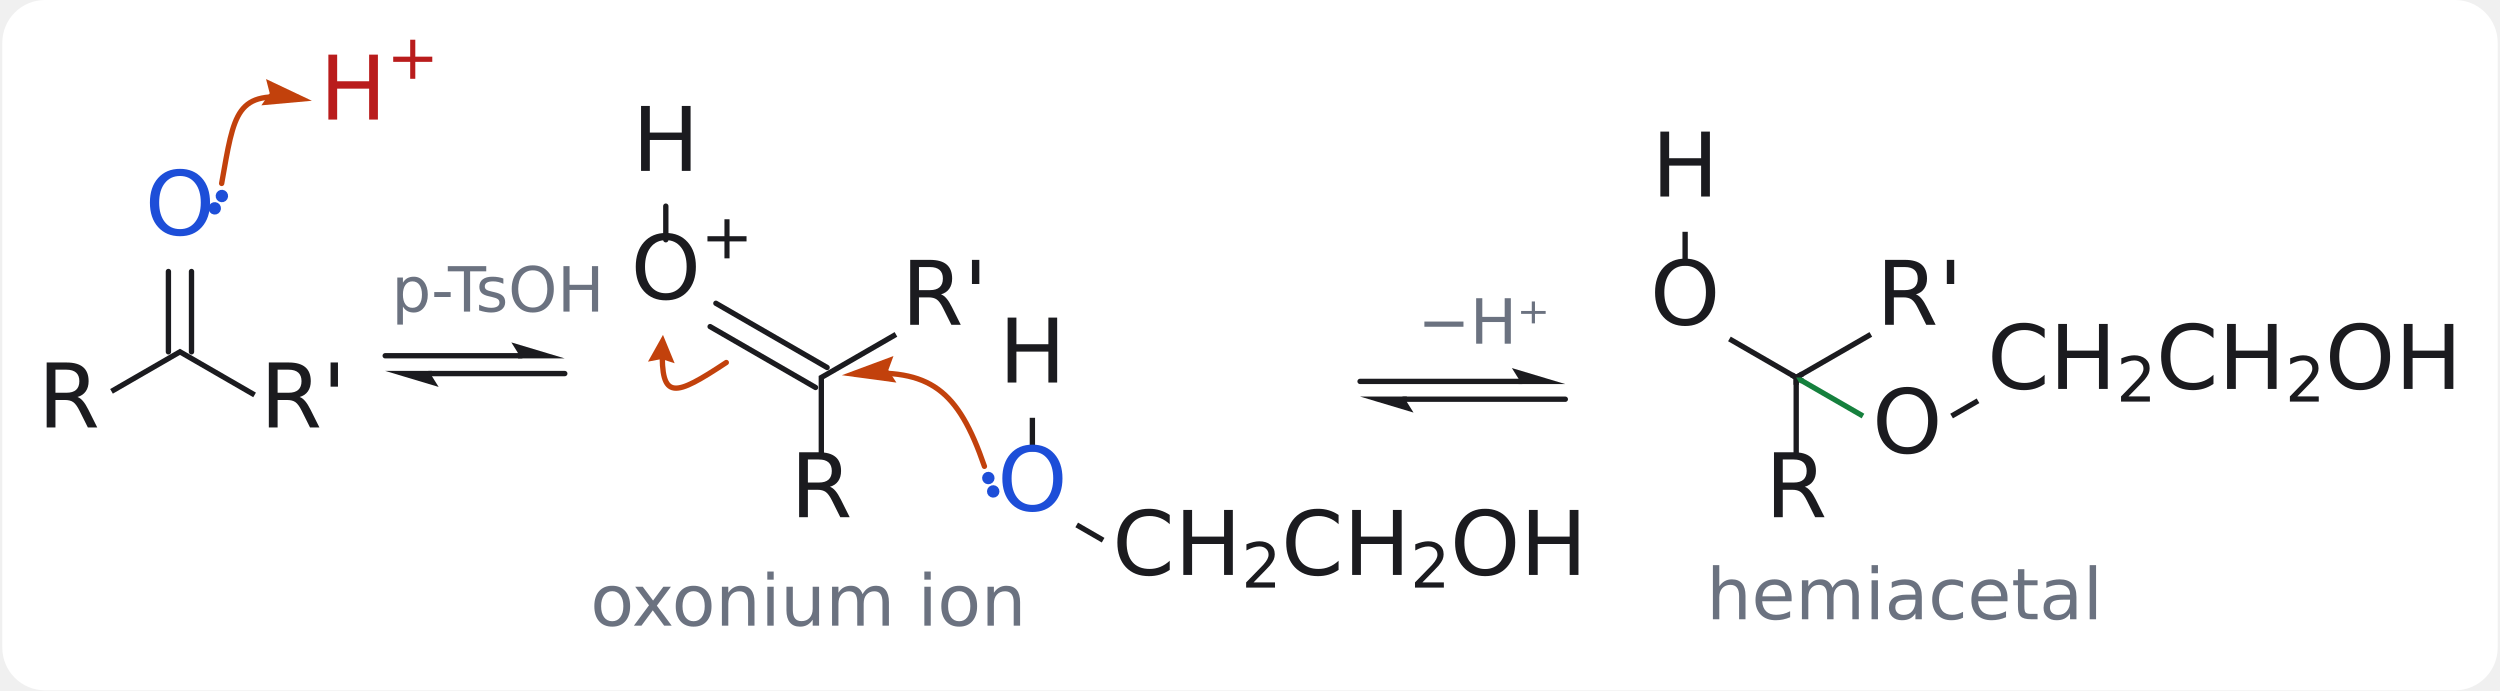
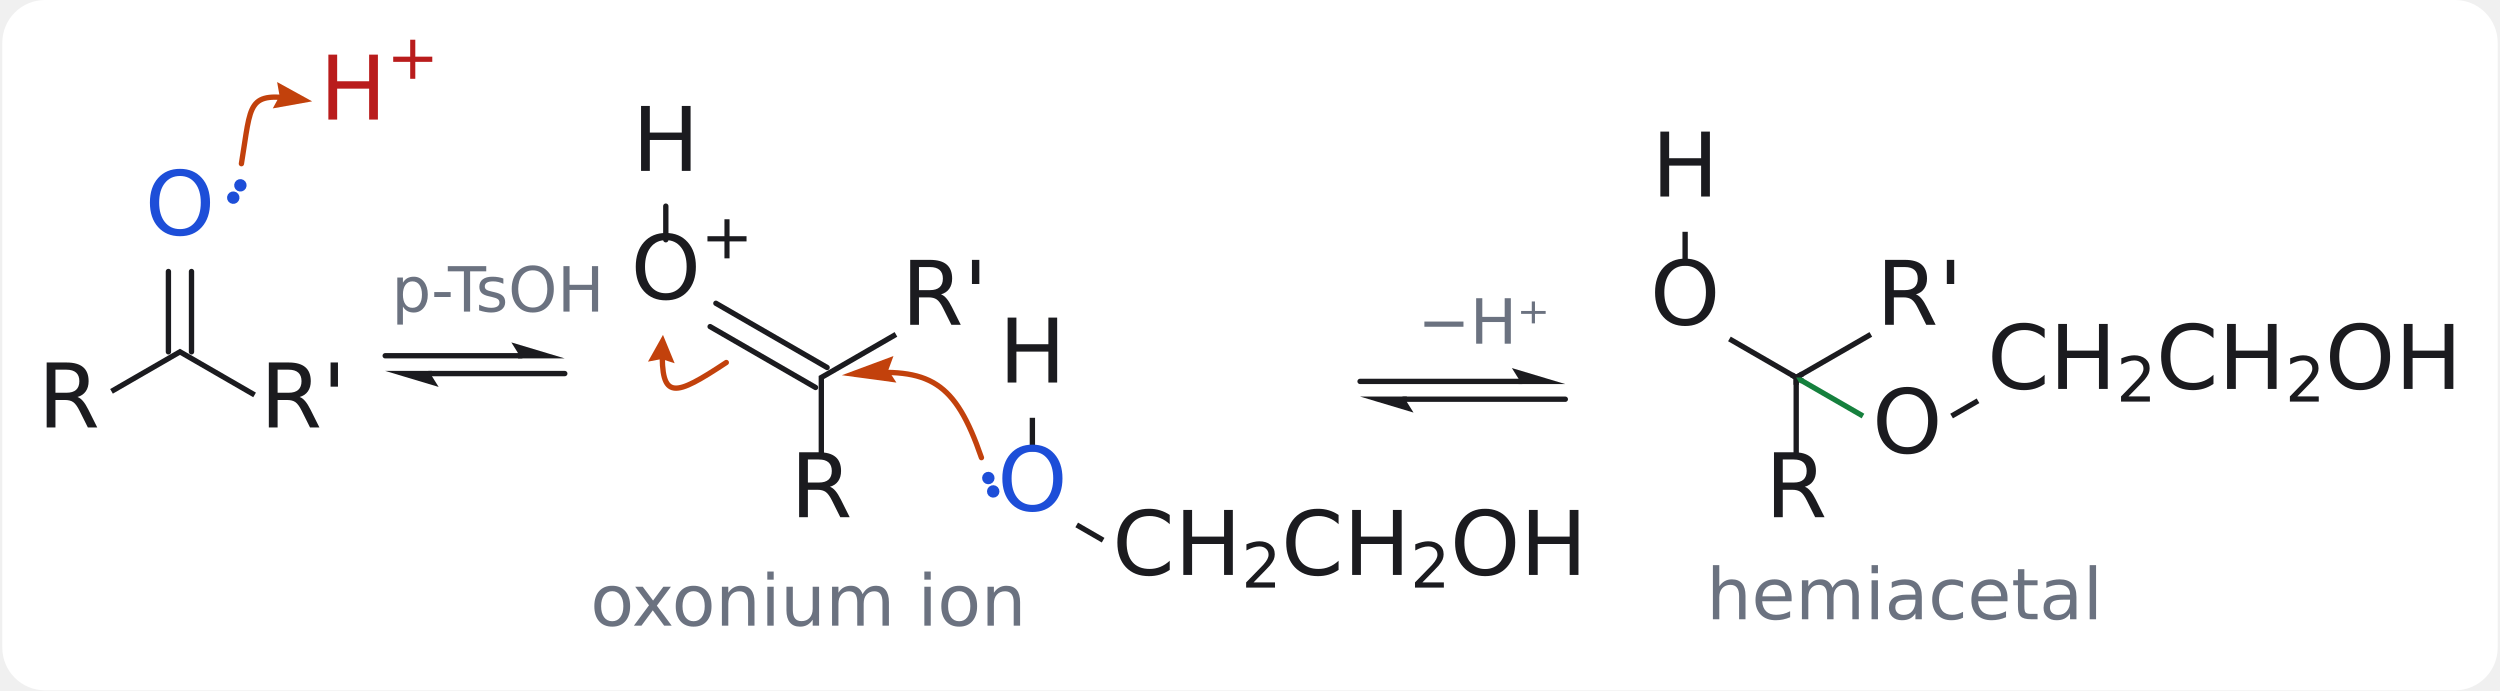
<svg xmlns="http://www.w3.org/2000/svg" viewBox="-58.172 -115.2 817.063 226.034" width="507" height="140">
  <style>.c-ink.fill{fill:#1b1b1f}.c-ink.stroke{stroke:#1b1b1f}.c-arrow.fill{fill:#c2410c}.c-arrow.stroke{stroke:#c2410c}.c-nu.fill{fill:#1d4ed8}.c-nu.stroke{stroke:#1d4ed8}.c-el.fill{fill:#b91c1c}.c-el.stroke{stroke:#b91c1c}.c-good.fill{fill:#15803d}.c-good.stroke{stroke:#15803d}.c-muted.fill{fill:#6b7280}.c-muted.stroke{stroke:#6b7280}.card{fill:#ffffff}@media (prefers-color-scheme: dark){.c-ink.fill{fill:#e6e6ea}.c-ink.stroke{stroke:#e6e6ea}.c-arrow.fill{fill:#ff9f5a}.c-arrow.stroke{stroke:#ff9f5a}.c-nu.fill{fill:#8ab4ff}.c-nu.stroke{stroke:#8ab4ff}.c-el.fill{fill:#ff8a8a}.c-el.stroke{stroke:#ff8a8a}.c-good.fill{fill:#6ee7a0}.c-good.stroke{stroke:#6ee7a0}.c-muted.fill{fill:#9ca3af}.c-muted.stroke{stroke:#9ca3af}.card{fill:#1e1e1e}}</style>
  <rect class="card" x="-58.172" y="-115.200" width="817.063" height="226.034" rx="14" />
  <line class="c-ink stroke" x1="-3.78" y1="0" x2="-3.78" y2="-26.303" stroke-width="1.75" stroke-linecap="round" />
  <line class="c-ink stroke" x1="3.78" y1="0" x2="3.78" y2="-26.303" stroke-width="1.75" stroke-linecap="round" />
  <line class="c-ink stroke" x1="208.11" y1="11.674" x2="173.587" y2="-8.259" stroke-width="1.75" stroke-linecap="round" />
  <line class="c-ink stroke" x1="211.89" y1="5.126" x2="175.477" y2="-15.897" stroke-width="1.75" stroke-linecap="round" />
  <line class="c-ink stroke" x1="159.079" y1="-36.697" x2="159.079" y2="-47.702" stroke-width="1.75" stroke-linecap="round" />
  <path class="c-ink fill stroke" d="M529.2 7.39 L528.122 6.767 L527.247 8.283 L528.325 8.905 L529.2 8.4 Z M528.325 8.905 L528.325 10.791 L530.075 10.791 L530.075 9.916 L529.2 8.4 Z M530.95 8.4 L531.708 7.962 L530.833 6.447 L529.2 7.39 L529.2 8.4 Z M530.075 9.916 L530.833 10.353 L531.708 8.838 L530.95 8.4 L529.2 8.4 Z " stroke-width="0" stroke-linecap="round" stroke-linejoin="round" />
  <path class="c-ink fill stroke" d="M-0 -1.01 L-22.85 12.183 L-21.975 13.698 L0 1.01 Z M-0 1.01 L23.998 14.866 L24.873 13.35 L0 -1.01 Z M209.125 7.895 L209.125 35.102 L210.875 35.102 L210.875 8.905 Z M210.875 8.905 L234.873 -4.95 L233.998 -6.466 L209.125 7.895 Z M279.982 32.603 L279.982 21.598 L278.232 21.598 L278.232 32.603 Z M293.177 57.434 L301.83 62.43 L302.705 60.914 L294.052 55.918 Z M529.2 7.39 L507.773 -4.982 L506.898 -3.466 L528.325 8.905 L529.2 8.4 Z M493.703 -28.297 L493.703 -39.302 L491.953 -39.302 L491.953 -28.297 Z M528.325 8.905 L528.325 35.102 L530.075 35.102 L530.075 9.916 L529.2 8.4 Z M530.95 8.4 L554.072 -4.95 L553.197 -6.466 L529.2 7.39 L529.2 8.4 Z M580.517 21.782 L589.17 16.786 L588.295 15.27 L579.642 20.266 Z " stroke-width="0" stroke-linecap="round" stroke-linejoin="round" />
  <path class="c-good fill stroke" d="M530.075 9.916 L550.627 21.782 L551.502 20.266 L530.95 8.4 L529.2 8.4 Z " stroke-width="0" stroke-linecap="round" stroke-linejoin="round" />
  <text class="c-nu fill" xml:space="preserve" x="-11.479" y="-58.456" font-family="DejaVu Sans, Noto Sans CJK KR, Noto Sans CJK JP, sans-serif" font-size="29.167" font-weight="normal" font-style="normal" text-decoration="none" dominant-baseline="text-before-edge">O</text>
-   <path class="c-nu fill stroke" d="M11.974 -47.99 C12.532 -47.667 12.723 -46.954 12.401 -46.396 C12.079 -45.838 11.365 -45.647 10.807 -45.969 C10.249 -46.291 10.058 -47.005 10.38 -47.563 C10.703 -48.121 11.416 -48.312 11.974 -47.99 Z " stroke-width="1.75" stroke-linecap="round" stroke-linejoin="round" />
-   <path class="c-nu fill stroke" d="M14.307 -52.031 C14.865 -51.709 15.057 -50.995 14.734 -50.437 C14.412 -49.879 13.699 -49.688 13.141 -50.01 C12.583 -50.333 12.392 -51.046 12.714 -51.604 C13.036 -52.162 13.749 -52.353 14.307 -52.031 Z " stroke-width="1.75" stroke-linecap="round" stroke-linejoin="round" />
+   <path class="c-nu fill stroke" d="M18.036 -51.49 C18.594 -51.167 18.785 -50.454 18.463 -49.896 C18.141 -49.338 17.428 -49.147 16.87 -49.469 C16.312 -49.791 16.12 -50.505 16.443 -51.063 C16.765 -51.621 17.478 -51.812 18.036 -51.49 Z " stroke-width="1.75" stroke-linecap="round" stroke-linejoin="round" />
+   <path class="c-nu fill stroke" d="M20.37 -55.531 C20.928 -55.209 21.119 -54.495 20.797 -53.937 C20.474 -53.379 19.761 -53.188 19.203 -53.51 C18.645 -53.833 18.454 -54.546 18.776 -55.104 C19.098 -55.662 19.812 -55.853 20.37 -55.531 Z " stroke-width="1.75" stroke-linecap="round" stroke-linejoin="round" />
  <text class="c-ink fill" xml:space="preserve" x="-46.505" y="4.558" font-family="DejaVu Sans, Noto Sans CJK KR, Noto Sans CJK JP, sans-serif" font-size="29.167" font-weight="normal" font-style="normal" text-decoration="none" dominant-baseline="text-before-edge">R</text>
  <text class="c-ink fill" xml:space="preserve" x="26.239" y="4.558" font-family="DejaVu Sans, Noto Sans CJK KR, Noto Sans CJK JP, sans-serif" font-size="29.167" font-weight="normal" font-style="normal" text-decoration="none" dominant-baseline="text-before-edge">R'</text>
  <text class="c-el fill" xml:space="preserve" x="45.734" y="-96.242" font-family="DejaVu Sans, Noto Sans CJK KR, Noto Sans CJK JP, sans-serif" font-size="29.167" font-weight="normal" font-style="normal" text-decoration="none" dominant-baseline="text-before-edge">H</text>
  <text class="c-el fill" xml:space="preserve" x="67.666" y="-103.534" font-family="DejaVu Sans, Noto Sans CJK KR, Noto Sans CJK JP, sans-serif" font-size="20.417" font-weight="normal" font-style="normal" text-decoration="none" dominant-baseline="text-before-edge">+</text>
  <text class="c-ink fill" xml:space="preserve" x="147.601" y="-37.456" font-family="DejaVu Sans, Noto Sans CJK KR, Noto Sans CJK JP, sans-serif" font-size="29.167" font-weight="normal" font-style="normal" text-decoration="none" dominant-baseline="text-before-edge">O</text>
  <text class="c-ink fill" xml:space="preserve" x="170.558" y="-44.748" font-family="DejaVu Sans, Noto Sans CJK KR, Noto Sans CJK JP, sans-serif" font-size="20.417" font-weight="normal" font-style="normal" text-decoration="none" dominant-baseline="text-before-edge">+</text>
  <text class="c-ink fill" xml:space="preserve" x="148.113" y="-79.442" font-family="DejaVu Sans, Noto Sans CJK KR, Noto Sans CJK JP, sans-serif" font-size="29.167" font-weight="normal" font-style="normal" text-decoration="none" dominant-baseline="text-before-edge">H</text>
  <text class="c-ink fill" xml:space="preserve" x="199.867" y="33.958" font-family="DejaVu Sans, Noto Sans CJK KR, Noto Sans CJK JP, sans-serif" font-size="29.167" font-weight="normal" font-style="normal" text-decoration="none" dominant-baseline="text-before-edge">R</text>
  <text class="c-ink fill" xml:space="preserve" x="236.239" y="-29.042" font-family="DejaVu Sans, Noto Sans CJK KR, Noto Sans CJK JP, sans-serif" font-size="29.167" font-weight="normal" font-style="normal" text-decoration="none" dominant-baseline="text-before-edge">R'</text>
  <text class="c-nu fill" xml:space="preserve" x="267.628" y="31.844" font-family="DejaVu Sans, Noto Sans CJK KR, Noto Sans CJK JP, sans-serif" font-size="29.167" font-weight="normal" font-style="normal" text-decoration="none" dominant-baseline="text-before-edge">O</text>
  <path class="c-nu fill stroke" d="M265.082 42.415 C264.477 42.636 263.807 42.324 263.587 41.718 C263.367 41.113 263.679 40.443 264.284 40.223 C264.89 40.002 265.559 40.315 265.78 40.92 C266 41.526 265.688 42.195 265.082 42.415 Z " stroke-width="1.75" stroke-linecap="round" stroke-linejoin="round" />
  <path class="c-nu fill stroke" d="M266.678 46.801 C266.073 47.021 265.403 46.709 265.183 46.103 C264.963 45.498 265.275 44.828 265.88 44.608 C266.486 44.388 267.155 44.7 267.376 45.305 C267.596 45.911 267.284 46.58 266.678 46.801 Z " stroke-width="1.75" stroke-linecap="round" stroke-linejoin="round" />
  <text class="c-ink fill" xml:space="preserve" x="268.141" y="-10.142" font-family="DejaVu Sans, Noto Sans CJK KR, Noto Sans CJK JP, sans-serif" font-size="29.167" font-weight="normal" font-style="normal" text-decoration="none" dominant-baseline="text-before-edge">H</text>
  <text class="c-ink fill" xml:space="preserve" x="305.296" y="52.844" font-family="DejaVu Sans, Noto Sans CJK KR, Noto Sans CJK JP, sans-serif" font-size="29.167" font-weight="normal" font-style="normal" text-decoration="none" dominant-baseline="text-before-edge">CH</text>
  <text class="c-ink fill" xml:space="preserve" x="347.593" y="63.052" font-family="DejaVu Sans, Noto Sans CJK KR, Noto Sans CJK JP, sans-serif" font-size="20.417" font-weight="normal" font-style="normal" text-decoration="none" dominant-baseline="text-before-edge">2</text>
  <text class="c-ink fill" xml:space="preserve" x="360.583" y="52.844" font-family="DejaVu Sans, Noto Sans CJK KR, Noto Sans CJK JP, sans-serif" font-size="29.167" font-weight="normal" font-style="normal" text-decoration="none" dominant-baseline="text-before-edge">CH</text>
  <text class="c-ink fill" xml:space="preserve" x="402.881" y="63.052" font-family="DejaVu Sans, Noto Sans CJK KR, Noto Sans CJK JP, sans-serif" font-size="20.417" font-weight="normal" font-style="normal" text-decoration="none" dominant-baseline="text-before-edge">2</text>
  <text class="c-ink fill" xml:space="preserve" x="415.87" y="52.844" font-family="DejaVu Sans, Noto Sans CJK KR, Noto Sans CJK JP, sans-serif" font-size="29.167" font-weight="normal" font-style="normal" text-decoration="none" dominant-baseline="text-before-edge">OH</text>
  <text class="c-ink fill" xml:space="preserve" x="481.349" y="-29.056" font-family="DejaVu Sans, Noto Sans CJK KR, Noto Sans CJK JP, sans-serif" font-size="29.167" font-weight="normal" font-style="normal" text-decoration="none" dominant-baseline="text-before-edge">O</text>
  <text class="c-ink fill" xml:space="preserve" x="481.862" y="-71.042" font-family="DejaVu Sans, Noto Sans CJK KR, Noto Sans CJK JP, sans-serif" font-size="29.167" font-weight="normal" font-style="normal" text-decoration="none" dominant-baseline="text-before-edge">H</text>
  <text class="c-ink fill" xml:space="preserve" x="519.067" y="33.958" font-family="DejaVu Sans, Noto Sans CJK KR, Noto Sans CJK JP, sans-serif" font-size="29.167" font-weight="normal" font-style="normal" text-decoration="none" dominant-baseline="text-before-edge">R</text>
  <text class="c-ink fill" xml:space="preserve" x="555.439" y="-29.042" font-family="DejaVu Sans, Noto Sans CJK KR, Noto Sans CJK JP, sans-serif" font-size="29.167" font-weight="normal" font-style="normal" text-decoration="none" dominant-baseline="text-before-edge">R'</text>
  <text class="c-ink fill" xml:space="preserve" x="554.093" y="12.944" font-family="DejaVu Sans, Noto Sans CJK KR, Noto Sans CJK JP, sans-serif" font-size="29.167" font-weight="normal" font-style="normal" text-decoration="none" dominant-baseline="text-before-edge">O</text>
  <text class="c-ink fill" xml:space="preserve" x="591.761" y="-8.056" font-family="DejaVu Sans, Noto Sans CJK KR, Noto Sans CJK JP, sans-serif" font-size="29.167" font-weight="normal" font-style="normal" text-decoration="none" dominant-baseline="text-before-edge">CH</text>
  <text class="c-ink fill" xml:space="preserve" x="634.059" y="2.152" font-family="DejaVu Sans, Noto Sans CJK KR, Noto Sans CJK JP, sans-serif" font-size="20.417" font-weight="normal" font-style="normal" text-decoration="none" dominant-baseline="text-before-edge">2</text>
  <text class="c-ink fill" xml:space="preserve" x="647.048" y="-8.056" font-family="DejaVu Sans, Noto Sans CJK KR, Noto Sans CJK JP, sans-serif" font-size="29.167" font-weight="normal" font-style="normal" text-decoration="none" dominant-baseline="text-before-edge">CH</text>
  <text class="c-ink fill" xml:space="preserve" x="689.346" y="2.152" font-family="DejaVu Sans, Noto Sans CJK KR, Noto Sans CJK JP, sans-serif" font-size="20.417" font-weight="normal" font-style="normal" text-decoration="none" dominant-baseline="text-before-edge">2</text>
  <text class="c-ink fill" xml:space="preserve" x="702.335" y="-8.056" font-family="DejaVu Sans, Noto Sans CJK KR, Noto Sans CJK JP, sans-serif" font-size="29.167" font-weight="normal" font-style="normal" text-decoration="none" dominant-baseline="text-before-edge">OH</text>
  <path class="c-ink stroke" d="M67.2 1.283 L111.781 1.283 " fill="none" stroke-width="1.75" stroke-linecap="round" stroke-linejoin="round" />
  <path class="c-ink fill stroke" d="M126 2.158 L108.5 -3.092 L110.688 0.408 L110.688 2.158 L126 2.158 Z " stroke-width="0" stroke-linecap="round" stroke-linejoin="round" />
  <path class="c-ink stroke" d="M126 7.117 L81.419 7.117 " fill="none" stroke-width="1.75" stroke-linecap="round" stroke-linejoin="round" />
  <path class="c-ink fill stroke" d="M67.2 6.242 L84.7 11.492 L82.513 7.992 L82.513 6.242 L67.2 6.242 Z " stroke-width="0" stroke-linecap="round" stroke-linejoin="round" />
  <path class="c-ink stroke" d="M386.4 9.683 L439.381 9.683 " fill="none" stroke-width="1.75" stroke-linecap="round" stroke-linejoin="round" />
  <path class="c-ink fill stroke" d="M453.6 10.558 L436.1 5.308 L438.288 8.808 L438.288 10.558 L453.6 10.558 Z " stroke-width="0" stroke-linecap="round" stroke-linejoin="round" />
  <path class="c-ink stroke" d="M453.6 15.517 L400.619 15.517 " fill="none" stroke-width="1.75" stroke-linecap="round" stroke-linejoin="round" />
  <path class="c-ink fill stroke" d="M386.4 14.642 L403.9 19.892 L401.712 16.392 L401.712 14.642 L386.4 14.642 Z " stroke-width="0" stroke-linecap="round" stroke-linejoin="round" />
-   <path class="c-arrow stroke" d="M13.65 -55.139 C17.825 -78.588 18.184 -85.781 38.874 -82.897 " fill="none" stroke-width="1.75" stroke-linecap="round" stroke-linejoin="round" />
-   <path class="c-arrow fill stroke" d="M43.196 -82.204 L28.184 -89.321 L29.389 -84.662 L26.65 -80.706 Z " stroke-width="0" stroke-linecap="round" stroke-linejoin="round" />
-   <path class="c-arrow stroke" d="M263.405 37.485 C254.767 12.416 245.612 5.316 221.064 7.24 " fill="none" stroke-width="1.75" stroke-linecap="round" stroke-linejoin="round" />
+   <path class="c-arrow stroke" d="M20.12 -61.602 C23.457 -81.835 21.777 -85.189 38.957 -82.69 " fill="none" stroke-width="1.75" stroke-linecap="round" stroke-linejoin="round" />
+   <path class="c-arrow fill stroke" d="M43.281 -82.013 L31.809 -88.338 L32.62 -83.77 L30.386 -79.705 Z " stroke-width="0" stroke-linecap="round" stroke-linejoin="round" />
+   <path class="c-arrow stroke" d="M262.427 34.648 C253.79 9.582 245.511 5.019 221.062 7.215 " fill="none" stroke-width="1.75" stroke-linecap="round" stroke-linejoin="round" />
  <path class="c-arrow fill stroke" d="M216.709 7.656 L234.585 10.074 L231.928 5.967 L233.62 1.377 Z " stroke-width="0" stroke-linecap="round" stroke-linejoin="round" />
  <path class="c-arrow stroke" d="M178.884 3.495 C161.913 14.7 157.454 16.154 157.951 -1.181 " fill="none" stroke-width="1.75" stroke-linecap="round" stroke-linejoin="round" />
  <path class="c-arrow fill stroke" d="M158.152 -5.553 L153.242 3.217 L157.677 2.35 L161.977 3.742 Z " stroke-width="0" stroke-linecap="round" stroke-linejoin="round" />
  <text class="c-muted fill" xml:space="preserve" x="69.3" y="-27.3" font-family="DejaVu Sans, Noto Sans CJK KR, Noto Sans CJK JP, sans-serif" font-size="20.417" font-weight="normal" font-style="normal" text-decoration="none" dominant-baseline="text-before-edge">p-TsOH</text>
  <text class="c-muted fill" xml:space="preserve" x="134.4" y="73.5" font-family="DejaVu Sans, Noto Sans CJK KR, Noto Sans CJK JP, sans-serif" font-size="23.333" font-weight="normal" font-style="normal" text-decoration="none" dominant-baseline="text-before-edge">oxonium ion</text>
  <text class="c-muted fill" xml:space="preserve" x="405.3" y="-16.8" font-family="DejaVu Sans, Noto Sans CJK KR, Noto Sans CJK JP, sans-serif" font-size="20.417" font-weight="normal" font-style="normal" text-decoration="none" dominant-baseline="text-before-edge">−H⁺</text>
  <text class="c-muted fill" xml:space="preserve" x="499.8" y="71.4" font-family="DejaVu Sans, Noto Sans CJK KR, Noto Sans CJK JP, sans-serif" font-size="23.333" font-weight="normal" font-style="normal" text-decoration="none" dominant-baseline="text-before-edge">hemiacetal</text>
</svg>
